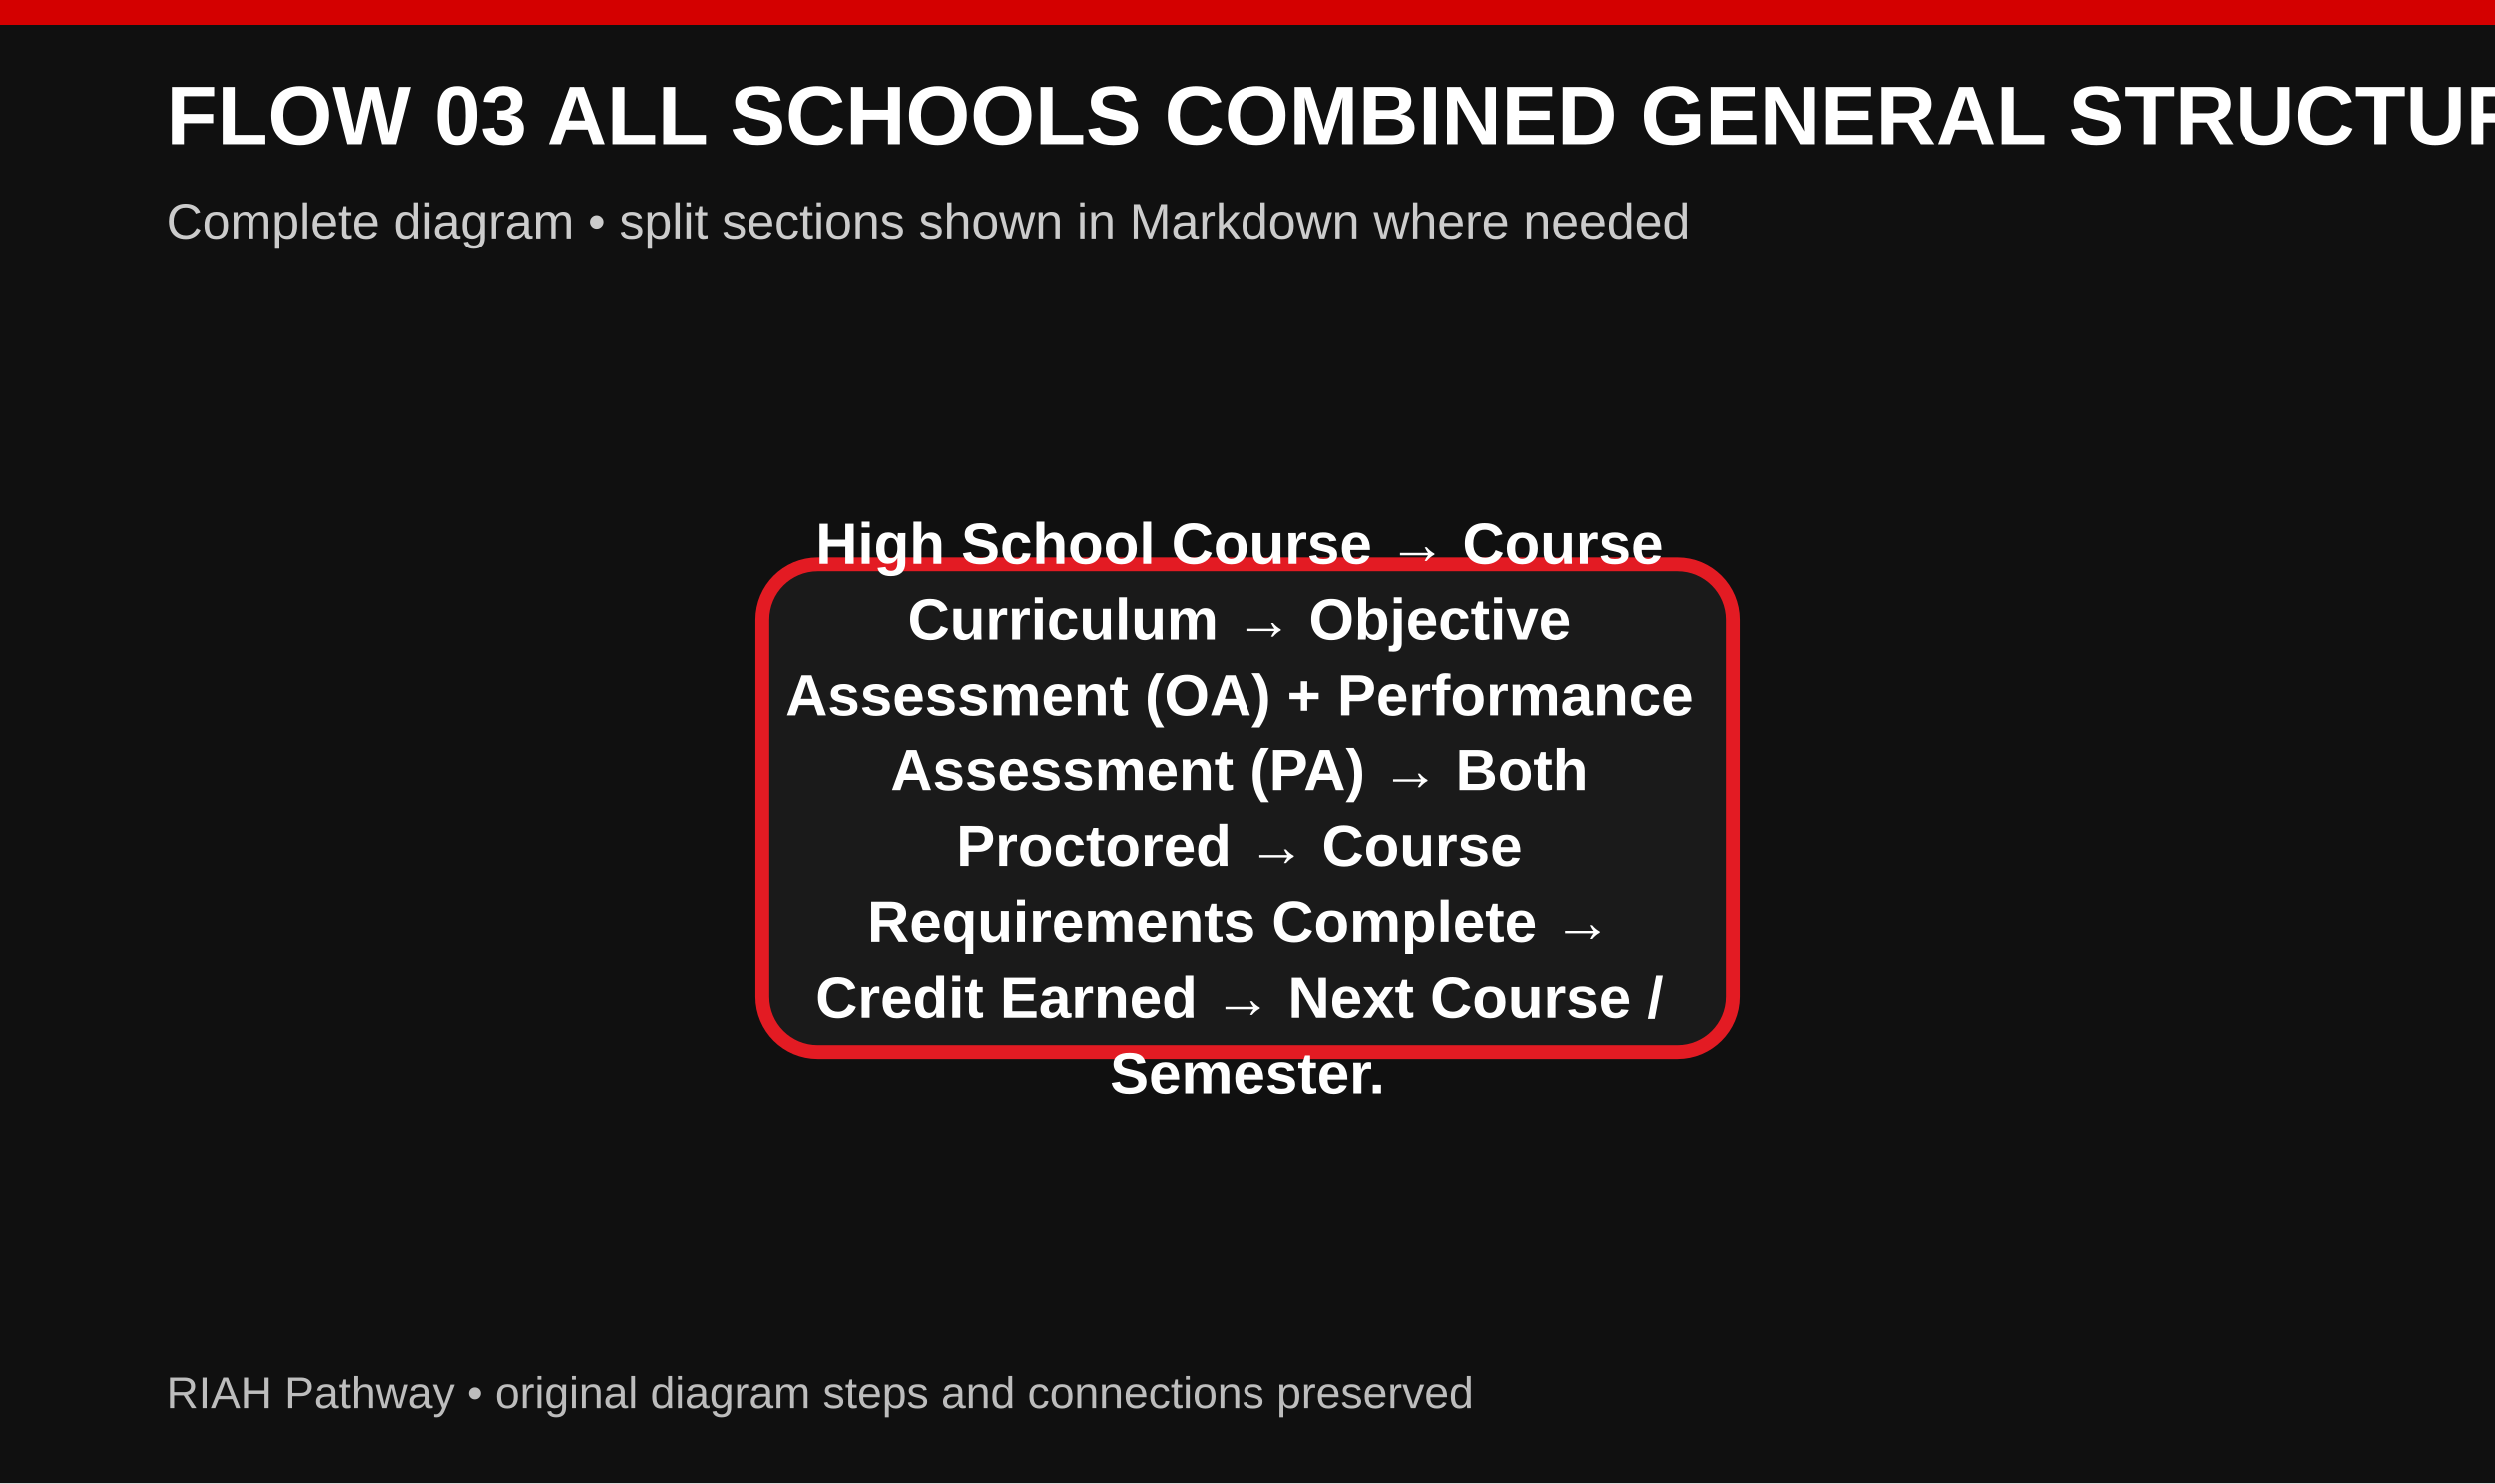
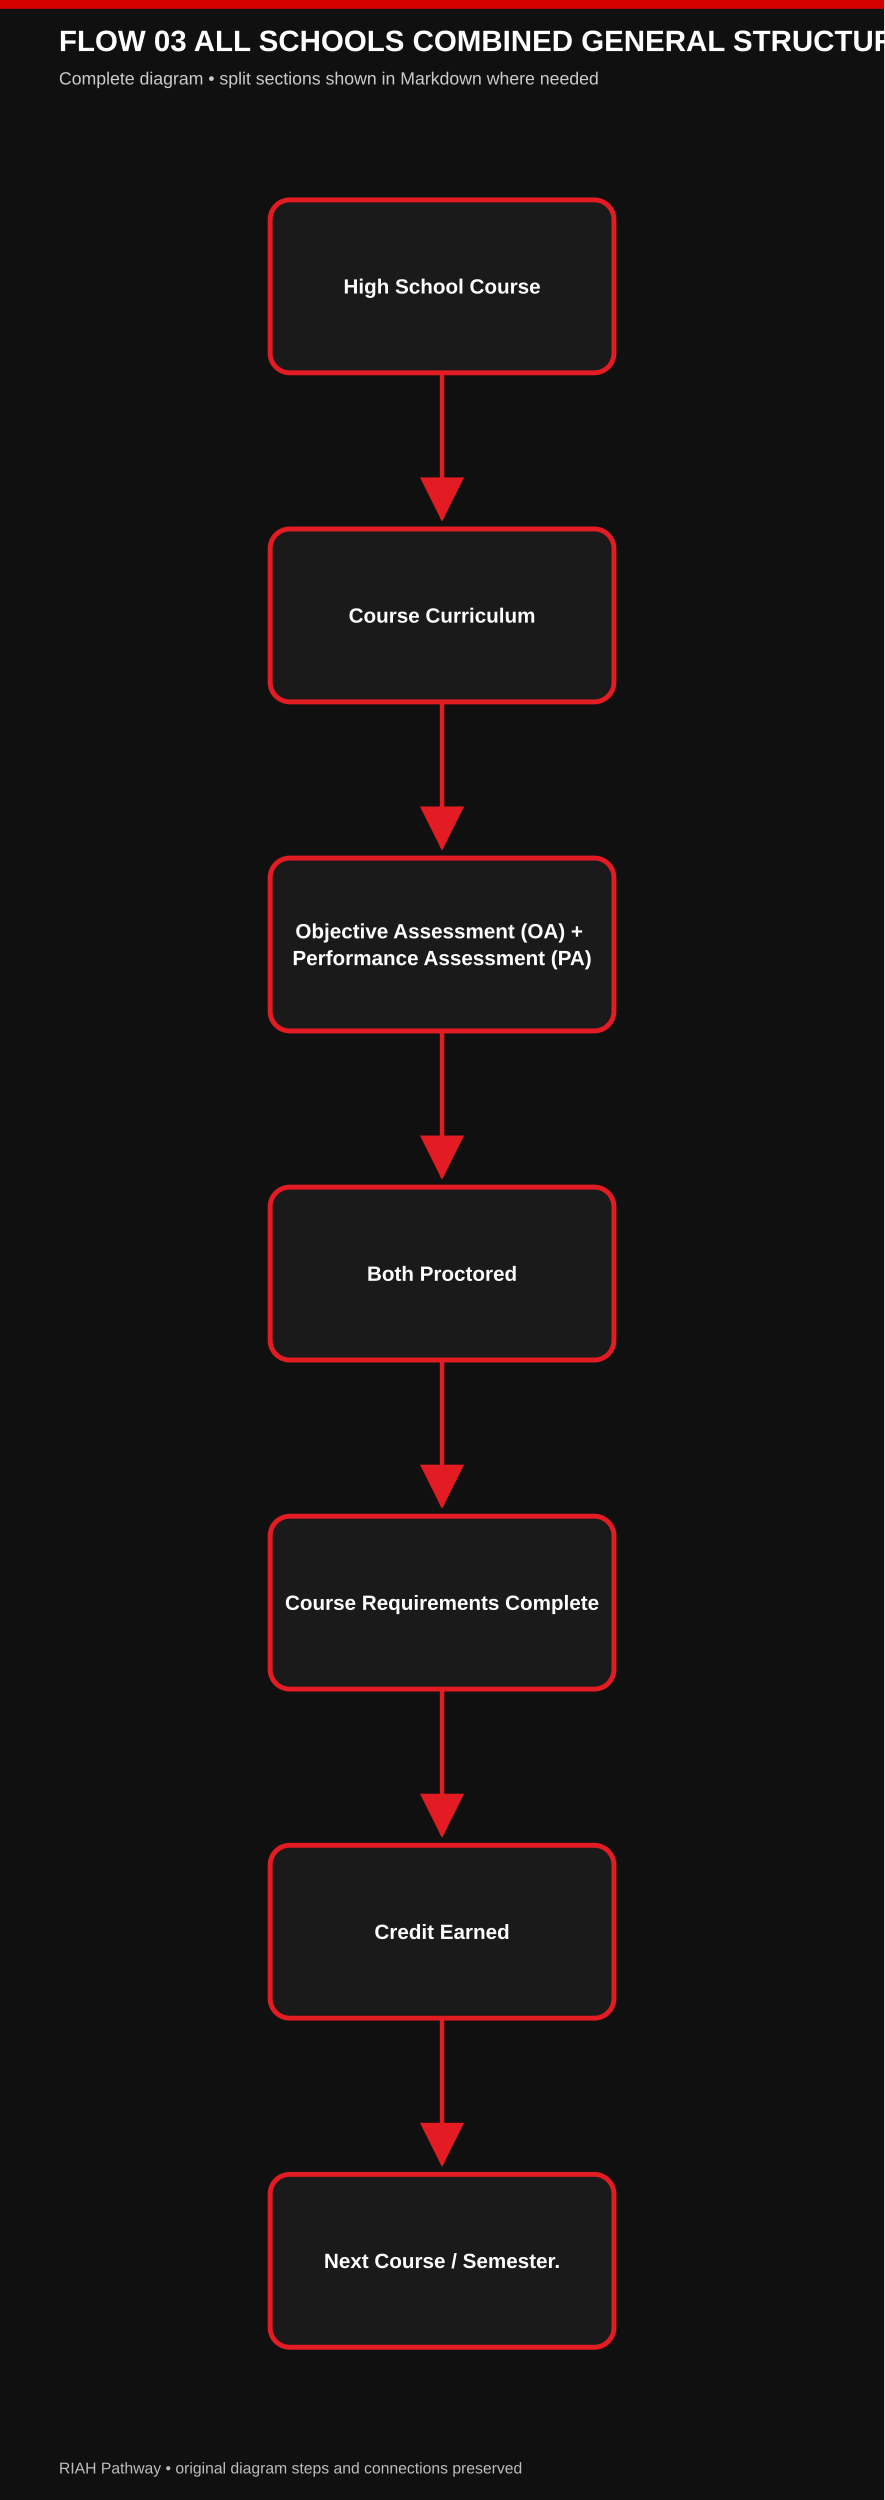
- <svg xmlns="http://www.w3.org/2000/svg" width="900" height="535" viewBox="0 0 900 535" role="img" aria-label="FLOW 03 ALL SCHOOLS COMBINED GENERAL STRUCTURE">
+ <svg xmlns="http://www.w3.org/2000/svg" width="900" height="2545" viewBox="0 0 900 2545" role="img" aria-label="FLOW 03 ALL SCHOOLS COMBINED GENERAL STRUCTURE">
  <defs>
    <marker id="arrow" markerWidth="10" markerHeight="10" refX="9" refY="5" orient="auto">
      <path d="M0,0 L10,5 L0,10 Z" fill="#E31B23" />
    </marker>
  </defs>
-   <rect width="900" height="535" fill="#101010" />
+   <rect width="900" height="2545" fill="#101010" />
  <rect width="900" height="9" fill="#D40000" />
  <text x="60" y="52" fill="#FFFFFF" font-family="Arial,DejaVu Sans,sans-serif" font-size="30" font-weight="700">FLOW 03 ALL SCHOOLS COMBINED GENERAL STRUCTURE</text>
  <text x="60" y="86" fill="#CCCCCC" font-family="Arial,DejaVu Sans,sans-serif" font-size="18">Complete diagram • split sections shown in Markdown where needed</text>
+   <path d="M450,379.5 L450,453 L450,453 L450,526.5" stroke="#E31B23" stroke-width="4.5" fill="none" stroke-linecap="round" stroke-linejoin="round" marker-end="url(#arrow)" />
+   <path d="M450,714.5 L450,788 L450,788 L450,861.5" stroke="#E31B23" stroke-width="4.5" fill="none" stroke-linecap="round" stroke-linejoin="round" marker-end="url(#arrow)" />
+   <path d="M450,1049.5 L450,1123 L450,1123 L450,1196.5" stroke="#E31B23" stroke-width="4.5" fill="none" stroke-linecap="round" stroke-linejoin="round" marker-end="url(#arrow)" />
+   <path d="M450,1384.5 L450,1458 L450,1458 L450,1531.5" stroke="#E31B23" stroke-width="4.5" fill="none" stroke-linecap="round" stroke-linejoin="round" marker-end="url(#arrow)" />
+   <path d="M450,1719.5 L450,1793 L450,1793 L450,1866.5" stroke="#E31B23" stroke-width="4.5" fill="none" stroke-linecap="round" stroke-linejoin="round" marker-end="url(#arrow)" />
+   <path d="M450,2054.5 L450,2128 L450,2128 L450,2201.5" stroke="#E31B23" stroke-width="4.5" fill="none" stroke-linecap="round" stroke-linejoin="round" marker-end="url(#arrow)" />
  <rect x="275" y="203.5" width="350" height="176" rx="20" fill="#1A1A1A" stroke="#E31B23" stroke-width="5" />
-   <text x="450" y="203.3" font-family="Arial,DejaVu Sans,sans-serif" fill="#FFFFFF" font-size="21" font-weight="700" text-anchor="middle">
-     <tspan x="450" dy="0">High School Course → Course</tspan>
-     <tspan x="450" dy="27.3">Curriculum → Objective</tspan>
-     <tspan x="450" dy="27.3">Assessment (OA) + Performance</tspan>
-     <tspan x="450" dy="27.3">Assessment (PA) → Both</tspan>
-     <tspan x="450" dy="27.3">Proctored → Course</tspan>
-     <tspan x="450" dy="27.3">Requirements Complete →</tspan>
-     <tspan x="450" dy="27.3">Credit Earned → Next Course /</tspan>
-     <tspan x="450" dy="27.3">Semester.</tspan>
+   <text x="450" y="298.85" font-family="Arial,DejaVu Sans,sans-serif" fill="#FFFFFF" font-size="21" font-weight="700" text-anchor="middle">
+     <tspan x="450" dy="0">High School Course</tspan>
  </text>
-   <text x="60" y="508" fill="#BDBDBD" font-family="Arial,DejaVu Sans,sans-serif" font-size="16">RIAH Pathway • original diagram steps and connections preserved</text>
+   <rect x="275" y="538.5" width="350" height="176" rx="20" fill="#1A1A1A" stroke="#E31B23" stroke-width="5" />
+   <text x="450" y="633.85" font-family="Arial,DejaVu Sans,sans-serif" fill="#FFFFFF" font-size="21" font-weight="700" text-anchor="middle">
+     <tspan x="450" dy="0">Course Curriculum</tspan>
+   </text>
+   <rect x="275" y="873.5" width="350" height="176" rx="20" fill="#1A1A1A" stroke="#E31B23" stroke-width="5" />
+   <text x="450" y="955.2" font-family="Arial,DejaVu Sans,sans-serif" fill="#FFFFFF" font-size="21" font-weight="700" text-anchor="middle">
+     <tspan x="450" dy="0">Objective Assessment (OA) +</tspan>
+     <tspan x="450" dy="27.3">Performance Assessment (PA)</tspan>
+   </text>
+   <rect x="275" y="1208.5" width="350" height="176" rx="20" fill="#1A1A1A" stroke="#E31B23" stroke-width="5" />
+   <text x="450" y="1303.85" font-family="Arial,DejaVu Sans,sans-serif" fill="#FFFFFF" font-size="21" font-weight="700" text-anchor="middle">
+     <tspan x="450" dy="0">Both Proctored</tspan>
+   </text>
+   <rect x="275" y="1543.5" width="350" height="176" rx="20" fill="#1A1A1A" stroke="#E31B23" stroke-width="5" />
+   <text x="450" y="1638.85" font-family="Arial,DejaVu Sans,sans-serif" fill="#FFFFFF" font-size="21" font-weight="700" text-anchor="middle">
+     <tspan x="450" dy="0">Course Requirements Complete</tspan>
+   </text>
+   <rect x="275" y="1878.5" width="350" height="176" rx="20" fill="#1A1A1A" stroke="#E31B23" stroke-width="5" />
+   <text x="450" y="1973.85" font-family="Arial,DejaVu Sans,sans-serif" fill="#FFFFFF" font-size="21" font-weight="700" text-anchor="middle">
+     <tspan x="450" dy="0">Credit Earned</tspan>
+   </text>
+   <rect x="275" y="2213.5" width="350" height="176" rx="20" fill="#1A1A1A" stroke="#E31B23" stroke-width="5" />
+   <text x="450" y="2308.85" font-family="Arial,DejaVu Sans,sans-serif" fill="#FFFFFF" font-size="21" font-weight="700" text-anchor="middle">
+     <tspan x="450" dy="0">Next Course / Semester.</tspan>
+   </text>
+   <text x="60" y="2518" fill="#BDBDBD" font-family="Arial,DejaVu Sans,sans-serif" font-size="16">RIAH Pathway • original diagram steps and connections preserved</text>
</svg>
